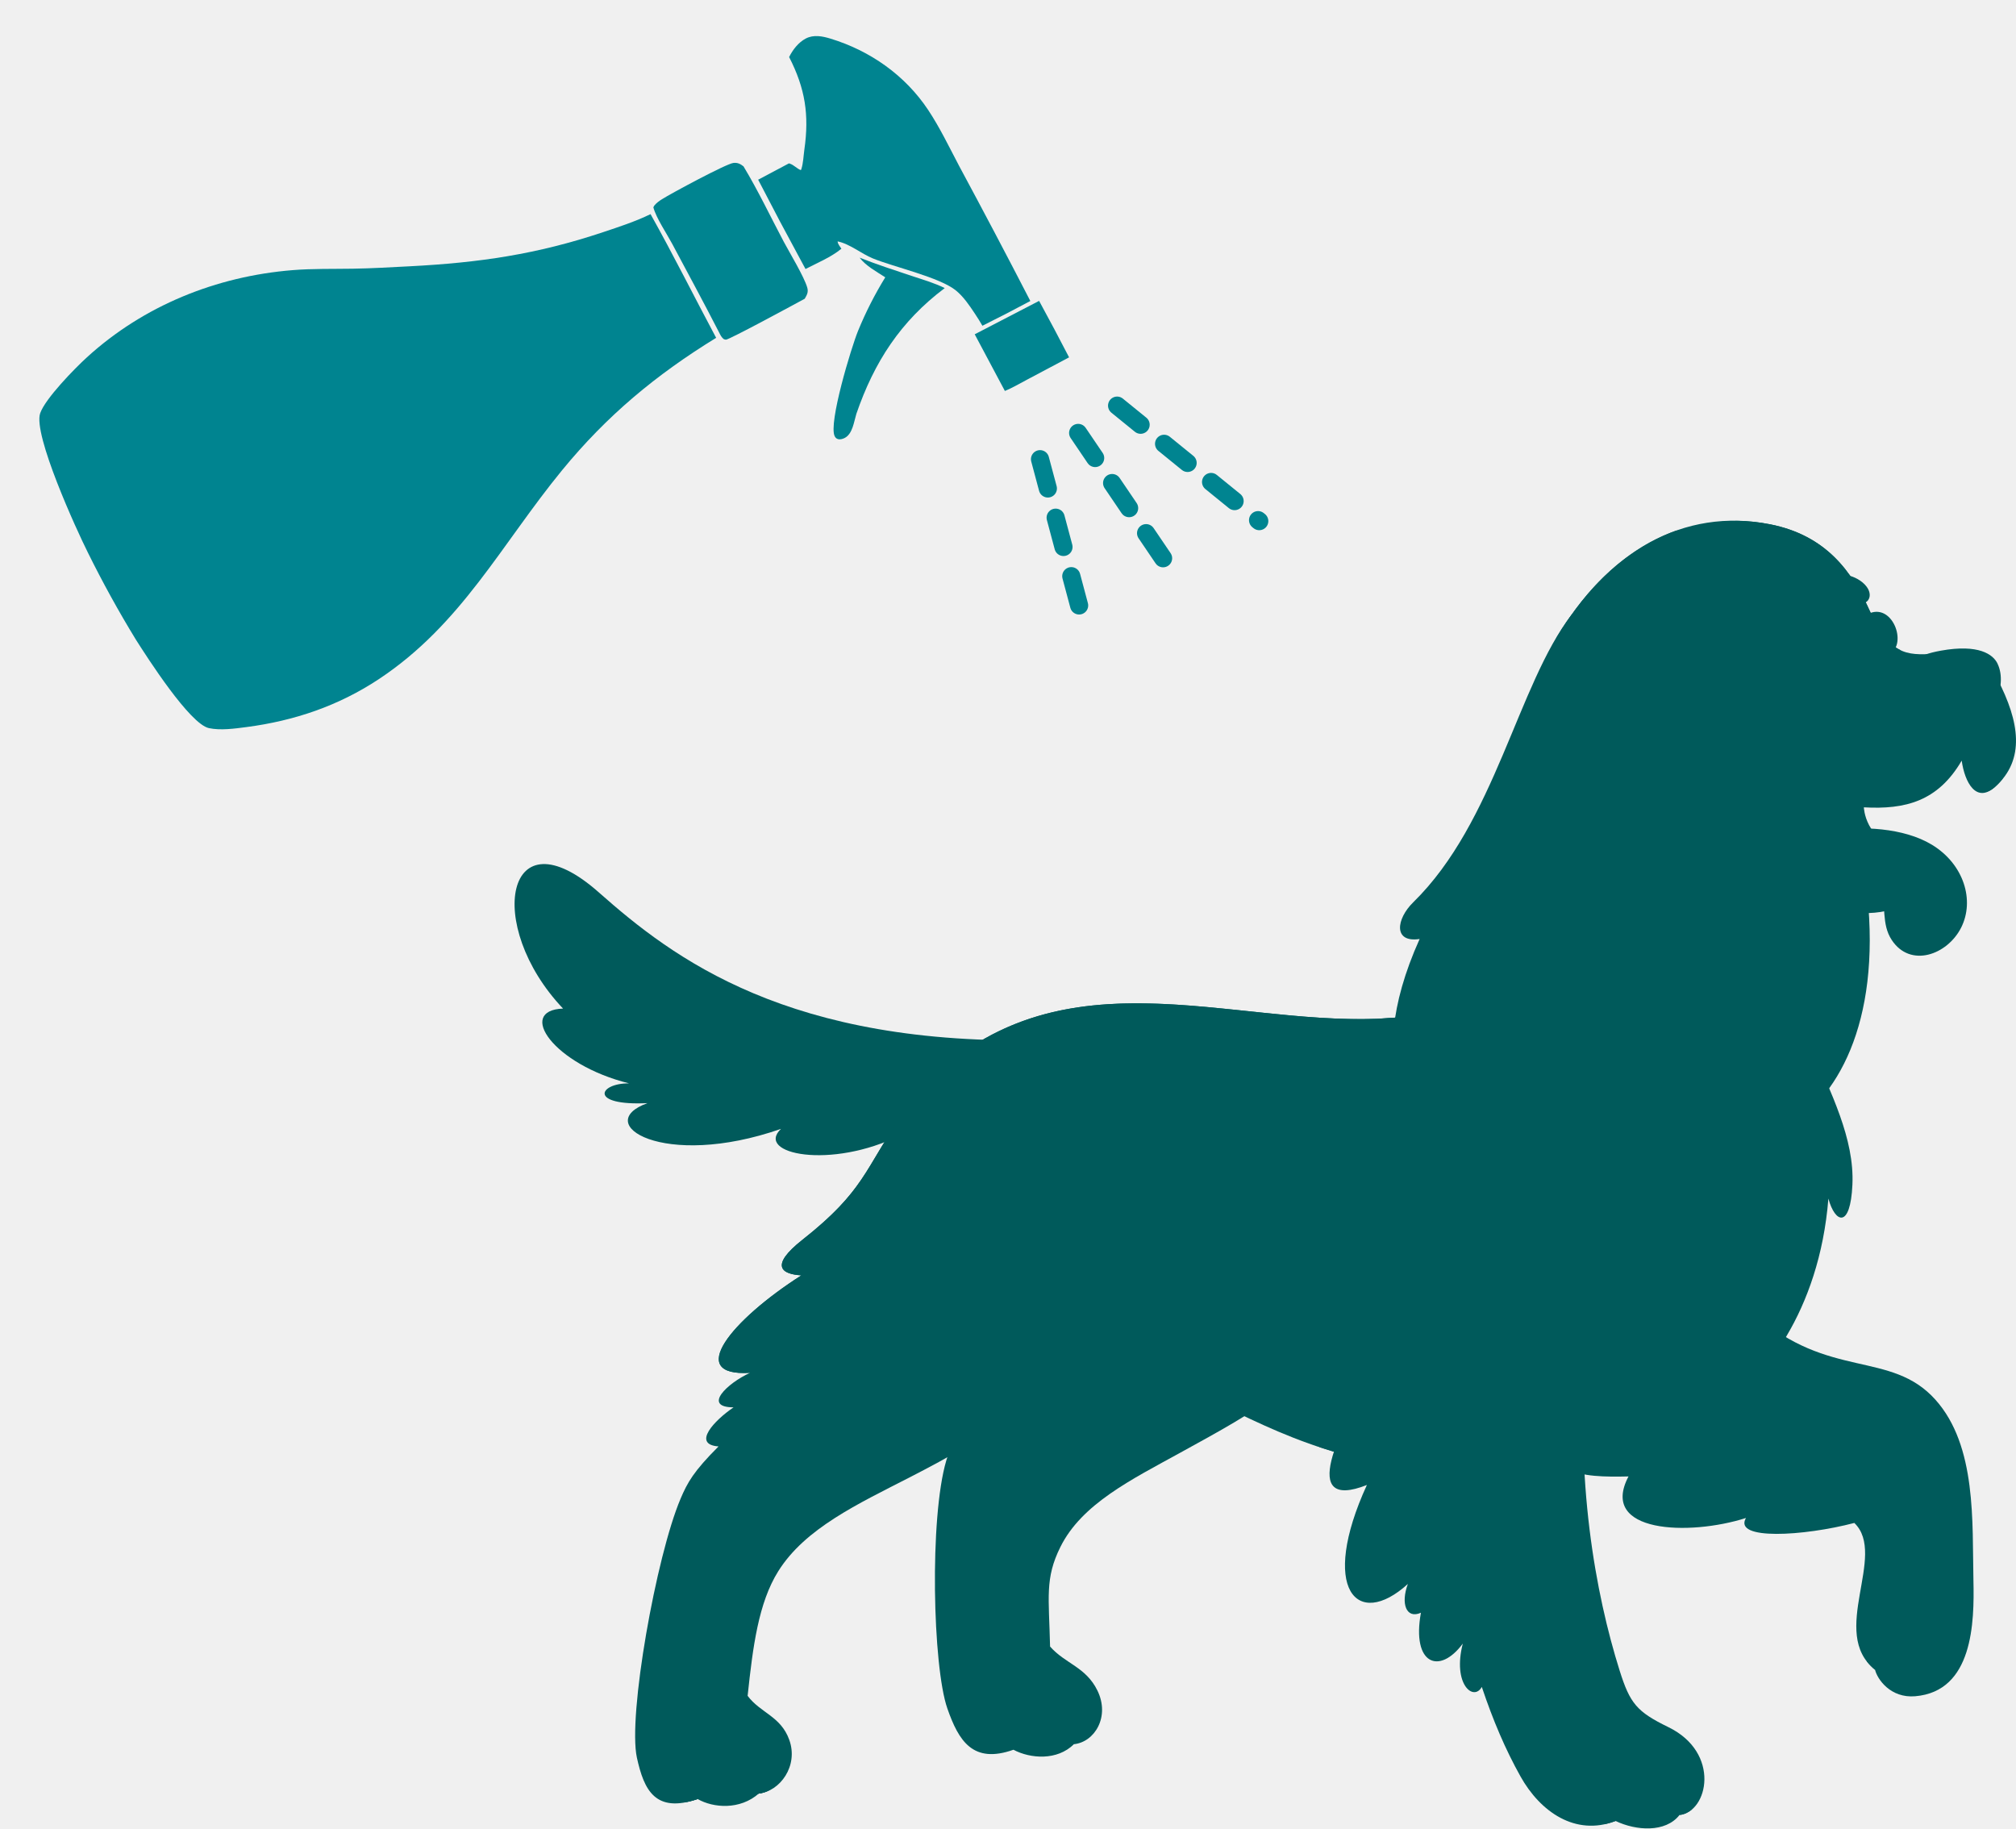
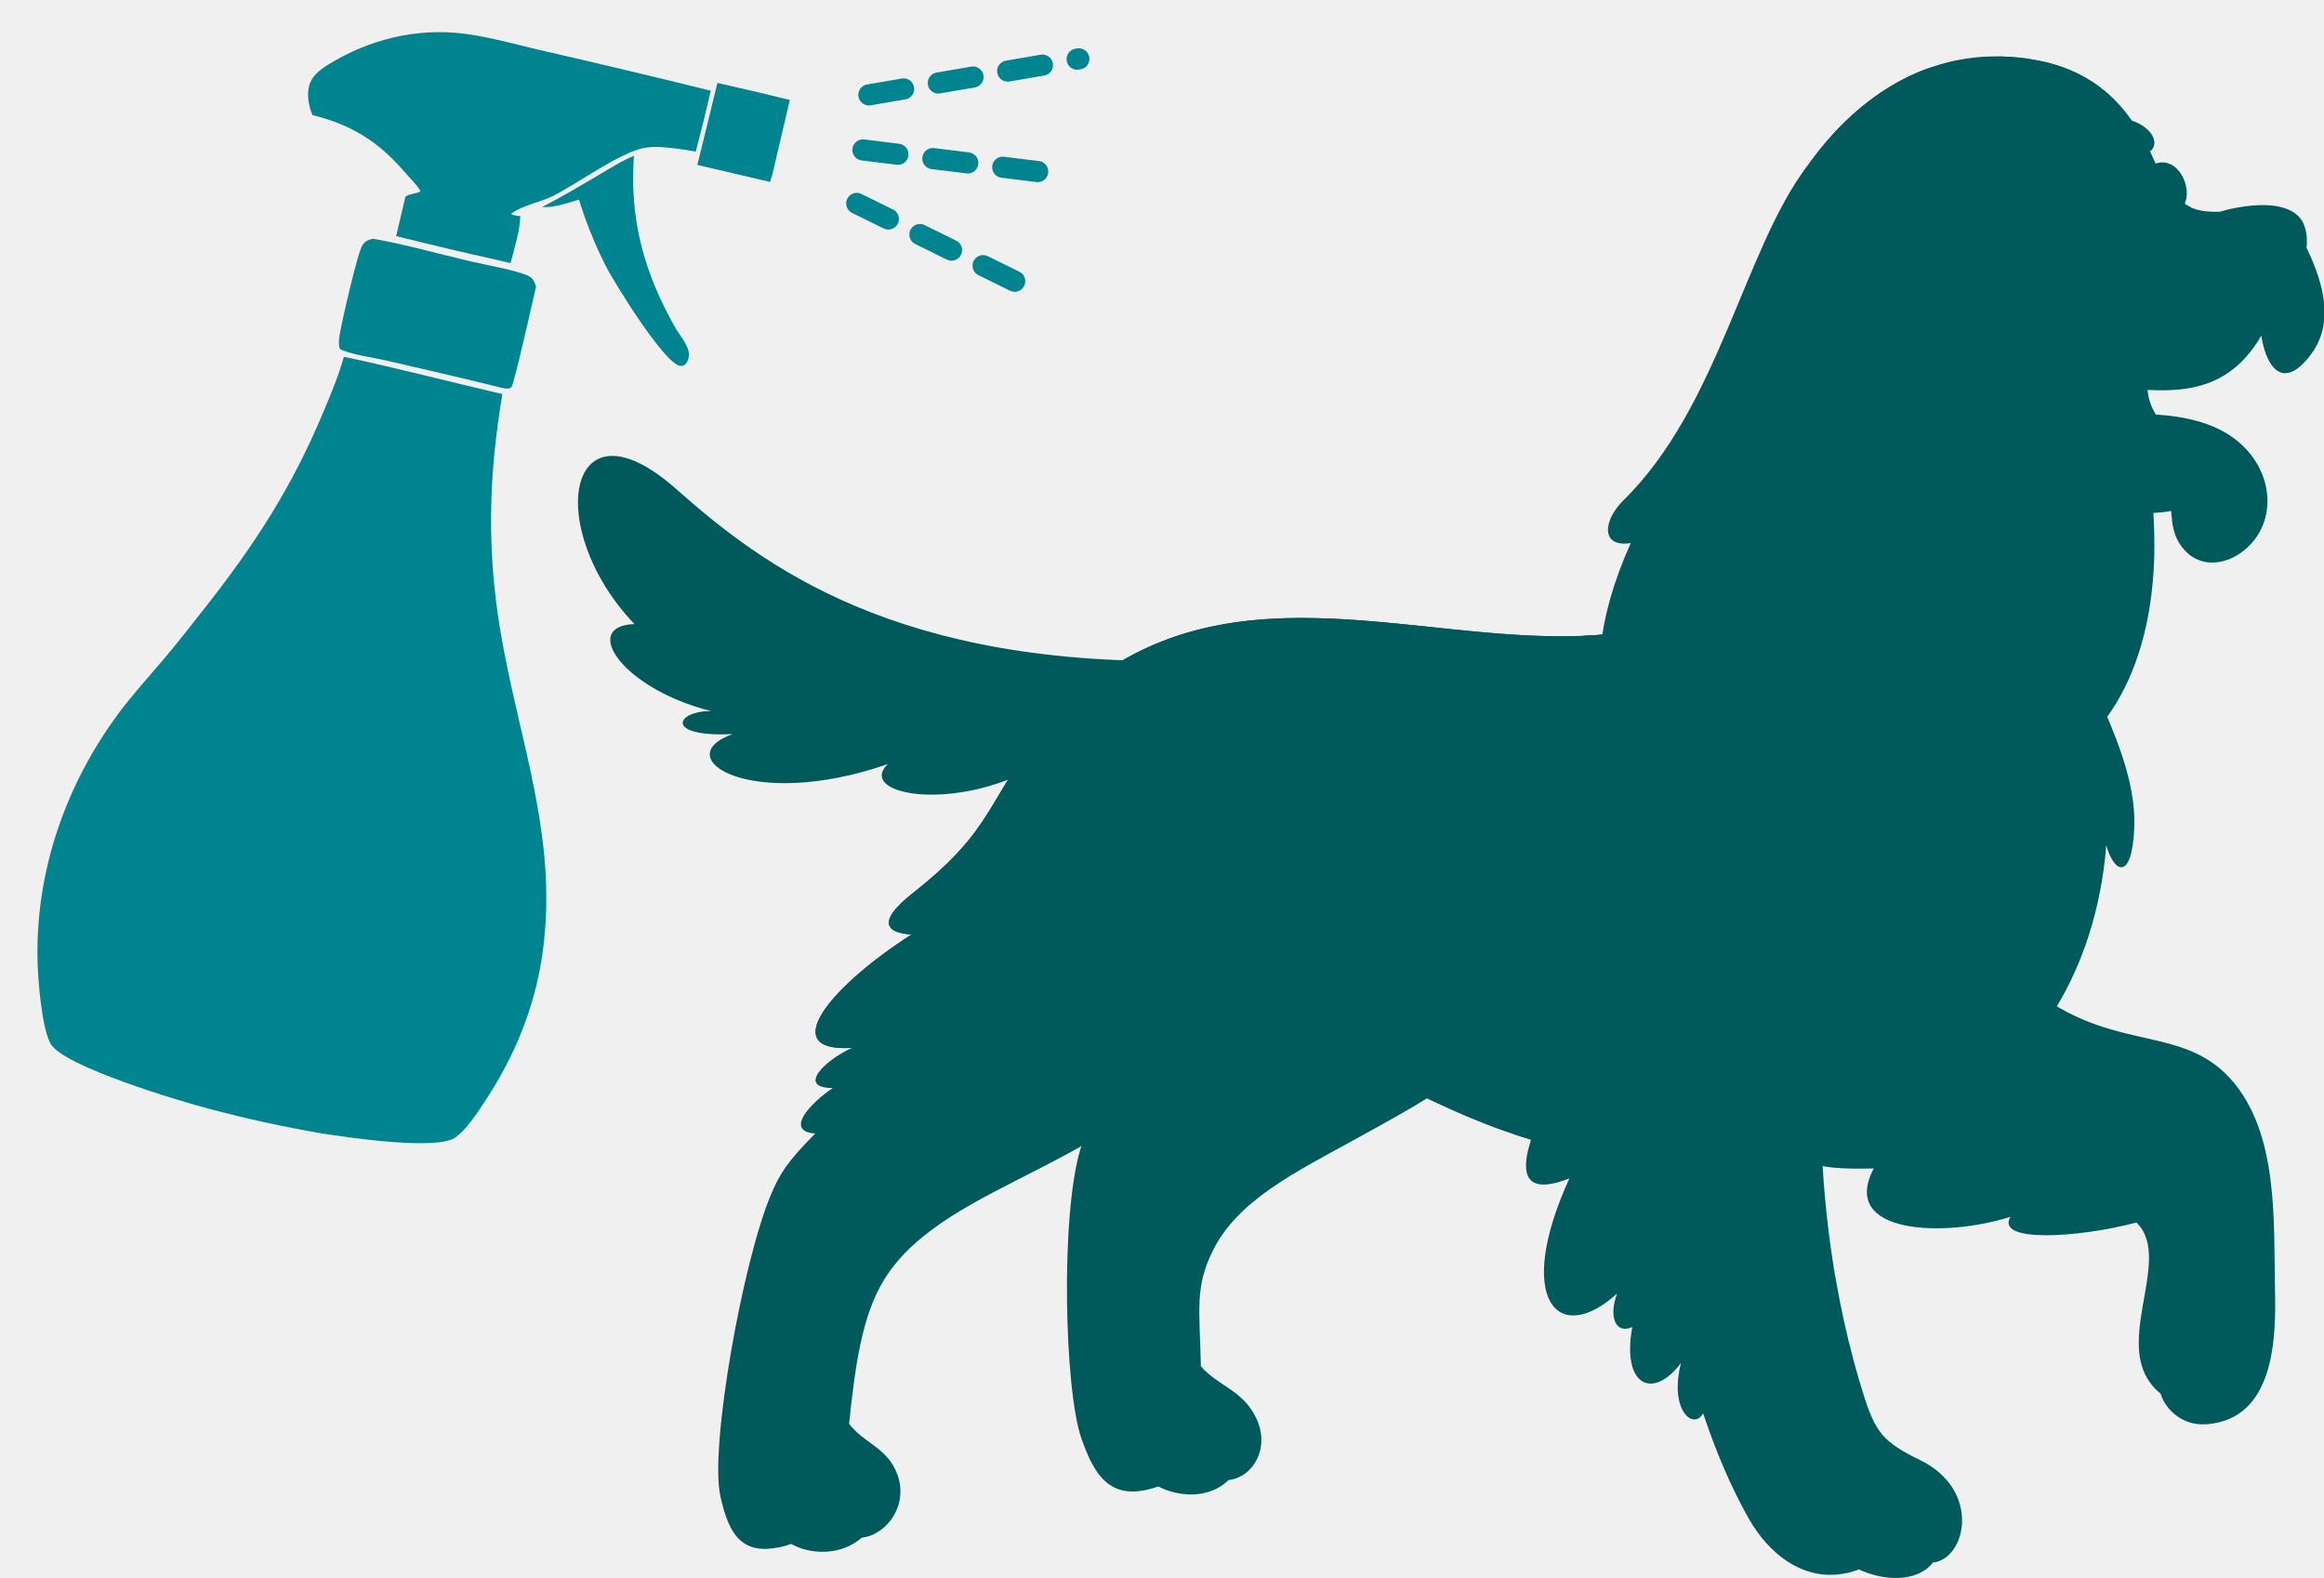
- <svg xmlns="http://www.w3.org/2000/svg" width="333" height="302" viewBox="0 0 333 302" fill="none">
-   <g clip-path="url(#clip0_2067_33069)">
-     <path d="M267.495 142.4L308.432 147.718C312.939 190.525 279.07 198.431 272.849 177.389C265.423 181.715 256.429 168.55 267.495 142.4Z" fill="#005A5B" />
-     <path d="M98.924 147.407C111.17 158.243 130.255 172.912 172.77 171.774L148.781 187.474C137.24 193.246 124.675 190.599 129.001 186.458C109.47 193.265 97.63 185.54 106.952 182.205C97.17 182.683 98.889 178.884 103.915 178.943C91.385 175.837 85.261 166.862 93.006 166.588C79.927 152.808 83.547 133.797 98.919 147.402L98.924 147.407Z" fill="#005A5B" />
-     <path d="M156.31 241.229C157.27 237.987 158.161 236.024 164.005 229.778C179.769 212.941 172.309 201.201 187.842 177.078L221.809 216.398C216.518 228.308 207.794 232.879 195.018 239.911C186.906 244.374 178.686 248.393 175.155 255.513C172.568 260.723 173.264 263.799 173.45 271.959C175.933 274.801 179.358 275.309 181.273 279.235C183.37 283.533 180.842 287.737 177.379 288.094C174.626 290.833 170.187 290.491 167.4 289.007C160.709 291.38 158.352 287.556 156.481 282.185C154.066 275.26 153.503 250.703 156.31 241.224V241.229Z" fill="#005A5B" />
-     <path d="M260.162 233.209C258.952 228.57 258.271 223.814 257.605 219.932L289.827 217.051C302.049 227.926 312.327 222.979 319.689 231.188C326.537 238.83 325.754 251.424 325.969 261.054C326.126 267.968 325.915 279.361 316.343 280.171C312.287 280.513 310.093 277.378 309.711 275.777C302.02 269.707 311.812 256.864 306.296 251.546C297.935 253.734 286.222 254.447 288.397 250.726C279.016 253.729 264.061 253.226 268.994 243.865C261.318 244.04 252.819 243.752 260.162 233.214V233.209Z" fill="#005A5B" />
-     <path d="M260.163 233.209C258.953 228.57 258.273 223.814 257.606 219.932L289.829 217.051C292.396 219.336 287.39 230.099 289.266 228.39C291.142 226.681 292.685 227.042 290.917 229.391C287.003 234.591 280.076 238.073 277.269 235.949C272.385 239.362 267.105 241.833 261.315 243.435C257.308 242.551 255.402 240.036 260.163 233.209Z" fill="#005A5B" />
-     <path d="M162.66 171.539C188.838 156.748 220.439 176.339 246.342 164.019C257.737 137.469 274.372 131.169 296.974 147.948C290.165 165.982 306.688 180.275 305.978 195.696C305.64 203.006 303.122 202.035 302.01 197.977C300.506 216.816 290.954 228.189 284.556 232.115C279.614 235.148 277.257 234.894 279.423 231.109C267 241.457 253.318 243.908 238.206 242.932C198.116 240.334 192.409 213.061 158.947 231.964L141.332 198.016C144.374 192.942 148.787 179.376 162.665 171.539H162.66Z" fill="#005A5B" />
-     <path d="M178.46 220.93C177.863 222.644 177.03 224.27 175.977 225.647C175.085 225.769 174.179 225.925 173.244 226.135C174.39 224.431 175.629 222.702 176.555 220.895C178.573 216.955 179.411 218.195 178.46 220.93Z" fill="#005A5B" />
-     <path d="M276.34 138.406C281.895 139.466 290.438 143.099 296.973 147.953C296.586 148.978 296.282 149.989 296.042 150.985C290.972 149.042 283.555 146.669 278.843 145.409L276.34 138.406Z" fill="#005A5B" />
-     <path d="M222.901 229.47C225.477 226.086 226.521 226.964 225.423 229.25L261.541 230.246C261.697 227.345 263.26 225.866 263.299 229.802C263.353 234.719 263.809 241.287 263.809 241.287C263.809 241.287 247.359 243.524 238.204 242.933C230.248 242.415 223.66 240.921 217.929 239.016C218.825 236.228 220.348 232.819 222.901 229.465V229.47Z" fill="#005A5B" />
-     <path d="M227.265 226.076L262.064 222.164C260.08 244.256 263.539 263.266 267.531 275.938C269.236 281.349 270.348 282.721 275.574 285.27C284.289 289.514 282.129 299.295 277.416 299.788C275.099 302.747 270.225 302.381 266.86 300.774C260.203 303.338 254.408 299.241 251.15 293.41C248.657 288.952 246.619 284.162 244.762 278.629C243.406 281.085 239.893 278.199 241.622 271.475C237.738 276.71 233.153 274.888 234.706 266.377C232.291 267.456 231.331 264.887 232.55 261.621C224.11 269.277 217.913 262.441 225.781 245.276C214.528 249.71 220.906 236.443 227.265 226.08V226.076Z" fill="#005A5B" />
-     <path d="M125.247 296.292C125.58 295.384 125.805 294.437 125.889 293.445C126.143 290.349 127.579 290.867 127.505 293.352C127.485 294.109 127.368 294.837 127.201 295.545C126.604 295.931 125.967 296.18 125.315 296.243C125.296 296.263 125.271 296.273 125.247 296.292Z" fill="#005A5B" />
-     <path d="M114.926 294.553C114.916 295.281 114.999 296.189 115.195 297.156C114.607 297.361 114.044 297.503 113.496 297.615C113.324 296.516 113.26 295.423 113.309 294.646C113.476 292.161 114.965 291.467 114.926 294.553Z" fill="#005A5B" />
-     <path d="M112.406 247.562C113.553 244.867 114.552 243.04 118.686 238.909C114.243 238.577 118.01 234.592 121.17 232.454C115.987 232.434 120.117 228.469 123.893 226.75C113.126 227.414 120.778 218.058 132.373 210.65C129.203 210.474 126.965 209.17 132.574 204.751C144.213 195.575 142.66 192.113 151.35 181.102L176.445 221.007C169.617 232.918 164.101 236.902 150.419 243.934C141.729 248.402 132.99 252.416 128.542 259.536C125.285 264.746 124.359 271.944 123.492 280.104C125.613 282.946 128.968 283.454 130.374 287.38C131.917 291.677 128.846 295.882 125.339 296.238C122.233 298.978 117.839 298.636 115.243 297.152C108.242 299.53 106.386 295.701 105.205 290.33C103.682 283.405 108.385 257.036 112.411 247.557L112.406 247.562Z" fill="#005A5B" />
-     <path d="M265.719 297.361C265.886 298.289 266.282 299.514 266.855 300.779C266.292 300.994 265.743 301.145 265.195 301.272C264.646 299.915 264.245 298.435 264.122 297.459C263.804 294.973 265.161 294.28 265.719 297.366V297.361Z" fill="#005A5B" />
-     <path d="M277.798 295.9C277.455 292.804 278.989 293.322 279.395 295.808C279.572 296.887 279.542 297.907 279.42 298.894C278.851 299.367 278.2 299.685 277.475 299.773C277.818 298.571 277.95 297.272 277.798 295.9Z" fill="#005A5B" />
-     <path d="M308.36 274.405C308.512 273.868 308.674 273.374 308.835 272.994C309.815 270.684 311.338 270.767 310.266 273.716C310.06 274.283 309.874 275.02 309.727 275.831C309.173 275.357 308.737 274.893 308.36 274.41V274.405Z" fill="#005A5B" />
-     <path d="M125.186 296.35C125.412 295.457 125.559 294.631 125.598 293.967C125.804 290.842 127.229 291.374 127.195 293.879C127.19 294.387 127.116 295.037 127.004 295.735C126.47 295.989 125.911 296.184 125.333 296.243C125.284 296.287 125.23 296.311 125.181 296.35H125.186Z" fill="#005A5B" />
-     <path d="M115.504 294.529C115.479 295.227 115.332 296.194 115.102 297.195C114.421 297.42 113.794 297.581 113.206 297.688C113.584 296.521 113.829 295.418 113.902 294.578C114.181 291.457 115.592 292.024 115.504 294.529Z" fill="#005A5B" />
-     <path d="M308.82 101.29C312.802 99.674 315.202 106.789 311.857 108.146C308.521 109.499 305.058 102.819 308.82 101.29Z" fill="#005A5B" />
-     <path d="M308.339 96.919C307.551 95.855 306.154 95.201 305.155 95.01C302.441 94.487 301.344 96.573 303.632 97.901C304.709 98.526 305.454 98.785 306.478 99.38C308.168 100.367 309.647 98.692 308.339 96.924V96.919Z" fill="#005A5B" />
-     <path d="M329.972 112.233C333.543 119.157 334.616 125.466 329.517 129.993C326.431 132.733 324.574 127.874 324.055 124.245C319.533 131.6 312.112 132.977 301.546 132.547C303.726 135.648 308.536 140.878 311.701 142.064C312.362 143.168 313.141 147.412 314.845 149.209C310.892 151.494 305.151 151.279 297.955 149.033L258.032 136.175L257.062 105.445C265.404 91.249 277.994 83.734 292.41 86.606C301.619 88.442 305.906 94.375 308.859 100.933C312.479 108.98 315.615 108.087 320.4 107.989L329.972 112.228V112.233Z" fill="#005A5B" />
-     <path d="M286.614 86.019C288.51 86.034 290.44 86.215 292.414 86.606C301.623 88.442 305.909 94.37 308.863 100.933C310.612 104.82 312.248 106.612 314.012 107.423C312.307 107.462 310.401 107.809 308.168 106.231C302.828 102.461 305.62 91.362 286.614 86.019Z" fill="#005A5B" />
-     <path d="M276.903 87.635C286.617 87.205 299.236 96.723 300.313 109.781C300.784 115.445 297.918 118.575 292.5 120.128C281.042 123.415 276.247 128.459 279.445 147.948L258.014 135.388L257.069 105.434C262.242 96.635 269.046 90.414 276.908 87.63L276.903 87.635Z" fill="#005A5B" />
-     <path d="M322.745 118.02L326.527 117.531C325.543 127.029 327.428 130.296 330.848 128.577C330.456 129.065 330.025 129.539 329.515 129.993C326.429 132.733 324.543 129.261 324.029 125.633C320.1 132.381 314.682 133.729 307.868 133.348C307.868 133.348 308.03 138.891 314.31 140.302L312.767 145.2C303.631 143.886 296.812 140.551 293.716 134.969C290.062 128.387 293.094 127.928 295.686 128.626C318.929 134.876 322.265 125.598 322.745 118.024V118.02Z" fill="#005A5B" />
-     <path d="M302.537 137.195C307.308 136.429 314.411 136.668 319.114 139.529C324.409 142.747 326.202 148.739 323.939 153.217C321.646 157.749 315.528 159.912 312.471 155.253C310.732 152.602 311.595 149.652 310.605 146.107C309.547 142.323 306.505 141.585 301.93 139.544C299.294 138.367 299.975 137.605 302.532 137.195H302.537Z" fill="#005A5B" />
-     <path d="M304.324 136.971C305.695 136.839 307.18 136.79 308.708 136.849C313.43 138.279 317.761 140.804 318.784 145.458C319.402 148.266 318.613 149.184 317.447 145.814C315.635 140.57 310.065 138.177 304.319 136.966L304.324 136.971Z" fill="#005A5B" />
-     <path d="M329.943 109.605C331.756 113.355 328.88 119.381 325.108 120.089C321.973 120.675 314.978 114.703 315.007 111.587C315.022 109.59 316.301 108.237 320.611 107.466C326.813 106.357 329.204 108.066 329.948 109.605H329.943Z" fill="#005A5B" />
-     <path d="M288.122 106.768C292.379 106.157 292.991 113.634 289.42 114.151C285.854 114.664 284.105 107.349 288.122 106.768Z" fill="#005A5B" />
-     <path d="M288.138 100.063C286.821 99.897 285.385 100.449 284.558 101.04C282.309 102.637 283.059 104.868 285.601 104.136C286.801 103.789 287.502 103.433 288.638 103.105C290.519 102.568 290.328 100.341 288.138 100.068V100.063Z" fill="#005A5B" />
-     <path d="M123.896 226.75C113.128 227.414 120.78 218.057 132.375 210.65C129.206 210.474 126.967 209.17 132.576 204.751C142.897 196.615 142.858 192.962 148.771 184.568C149.476 183.533 150.245 182.498 151.078 181.462C151.171 181.34 151.254 181.228 151.352 181.106C154.228 177.634 157.872 174.245 162.658 171.54C185.583 158.589 212.667 171.999 236.435 167.262L253.492 184.309C234.363 192.821 231.248 226.247 211.022 221.08C204.119 219.317 196.953 213.091 194.646 200.927C192.823 191.312 189.394 189.075 181.757 201.01C173.386 214.092 167.978 225.485 149.98 226.994C138.175 227.985 132.84 226.608 123.891 226.75H123.896Z" fill="#005A5B" />
-     <path d="M232.774 167.839C233.435 167.756 234.097 167.663 234.758 167.556C234.944 167.526 235.125 167.492 235.307 167.458C235.684 167.395 236.066 167.336 236.443 167.258L253.5 184.305C249.454 186.107 246.128 189.027 243.203 192.455C241.846 191.22 240.651 189.779 239.73 188.114C237.036 188.588 234.268 187.738 232.083 185.668C228.845 182.611 226.675 176.746 227.846 168.244C229.414 168.176 230.971 168.054 232.519 167.868C232.608 167.858 232.696 167.844 232.779 167.834L232.774 167.839Z" fill="#005A5B" />
-     <path d="M268.329 139.485L260.928 137.102L258.4 135.618L269.936 117.999C269.177 114.878 270.838 114.258 271.905 117.232C274.022 123.126 275.604 127.375 277.852 132.609C278.122 133.235 278.391 133.864 278.661 134.499C278.298 138.01 278.538 142.376 279.449 147.953L266.248 140.218C266.933 139.939 267.629 139.69 268.334 139.49L268.329 139.485Z" fill="#005A5B" />
-     <path d="M234.479 155.098C230.095 155.748 230.619 151.788 233.44 149.029C247.005 135.751 250.664 113.098 259.589 101.539L269.19 109.152C268.255 124.441 279.947 137.831 281.75 152.989C282.911 162.75 277.596 163.908 275.534 159.498C281.559 196.103 248.038 202.993 241.082 185.013C233.827 188.739 224.383 177.517 234.489 155.103L234.479 155.098Z" fill="#005A5B" />
+ <svg xmlns="http://www.w3.org/2000/svg" width="330" height="224" viewBox="0 0 330 224" fill="none">
+   <g clip-path="url(#clip0_2086_32414)">
+     <g clip-path="url(#clip1_2086_32414)">
+       <path d="M264.569 64.4L305.507 69.718C310.013 112.525 276.144 120.431 269.923 99.389C262.497 103.715 253.503 90.55 264.569 64.4Z" fill="#005A5B" />
+       <path d="M95.998 69.407C108.244 80.243 127.329 94.912 169.844 93.774L145.855 109.474C134.314 115.246 121.75 112.599 126.075 108.458C106.544 115.265 94.705 107.54 104.027 104.205C94.244 104.683 95.963 100.884 100.989 100.943C88.459 97.837 82.336 88.862 90.08 88.588C77.001 74.808 80.621 55.797 95.993 69.402L95.998 69.407Z" fill="#005A5B" />
+       <path d="M153.384 163.229C154.344 159.987 155.236 158.024 161.08 151.778C176.843 134.941 169.383 123.201 184.916 99.078L218.883 138.398C213.592 150.308 204.868 154.879 192.093 161.911C183.98 166.374 175.761 170.393 172.229 177.513C169.642 182.723 170.338 185.799 170.524 193.959C173.008 196.801 176.432 197.309 178.347 201.235C180.444 205.533 177.916 209.737 174.453 210.094C171.7 212.833 167.262 212.491 164.474 211.007C157.783 213.38 155.427 209.556 153.555 204.185C151.14 197.26 150.577 172.703 153.384 163.224V163.229Z" fill="#005A5B" />
+       <path d="M257.236 155.209C256.026 150.57 255.345 145.814 254.679 141.932L286.902 139.051C299.124 149.926 309.401 144.979 316.763 153.188C323.612 160.83 322.828 173.424 323.043 183.054C323.2 189.968 322.989 201.361 313.418 202.171C309.362 202.513 307.167 199.378 306.785 197.777C299.094 191.707 308.886 178.864 303.371 173.546C295.009 175.734 283.296 176.447 285.471 172.726C276.09 175.729 261.135 175.226 266.068 165.865C258.392 166.04 249.893 165.752 257.236 155.214V155.209Z" fill="#005A5B" />
+       <path d="M257.238 155.209C256.028 150.57 255.347 145.814 254.681 141.932L286.903 139.051C289.47 141.336 284.464 152.099 286.34 150.39C288.216 148.681 289.759 149.042 287.991 151.391C284.077 156.591 277.15 160.073 274.343 157.949C269.46 161.362 264.179 163.833 258.389 165.435C254.382 164.551 252.476 162.036 257.238 155.209Z" fill="#005A5B" />
+       <path d="M159.734 93.539C185.912 78.748 217.513 98.339 243.417 86.019C254.811 59.468 271.446 53.169 294.048 69.948C287.239 87.982 303.762 102.275 303.052 117.696C302.714 125.006 300.196 124.035 299.084 119.977C297.58 138.816 288.028 150.189 281.63 154.115C276.688 157.148 274.332 156.894 276.497 153.109C264.074 163.457 250.392 165.908 235.28 164.932C195.19 162.334 189.483 135.061 156.021 153.964L138.406 120.016C141.448 114.942 145.862 101.376 159.739 93.539H159.734Z" fill="#005A5B" />
+       <path d="M175.535 142.93C174.937 144.644 174.104 146.27 173.051 147.647C172.16 147.769 171.253 147.925 170.318 148.135C171.464 146.431 172.703 144.702 173.629 142.895C175.647 138.955 176.485 140.195 175.535 142.93Z" fill="#005A5B" />
+       <path d="M273.414 60.406C278.969 61.466 287.512 65.099 294.047 69.953C293.66 70.978 293.356 71.989 293.116 72.986C288.046 71.042 280.63 68.669 275.917 67.409L273.414 60.406Z" fill="#005A5B" />
+       <path d="M219.975 151.47C222.551 148.086 223.595 148.964 222.498 151.25L258.615 152.246C258.772 149.345 260.334 147.866 260.373 151.802C260.427 156.719 260.883 163.287 260.883 163.287C260.883 163.287 244.433 165.524 235.278 164.933C227.323 164.415 220.734 162.921 215.003 161.016C215.899 158.228 217.423 154.819 219.975 151.465V151.47Z" fill="#005A5B" />
+       <path d="M224.339 148.076L259.138 144.164C257.155 166.256 260.613 185.266 264.605 197.938C266.31 203.349 267.422 204.721 272.649 207.27C281.363 211.514 279.203 221.295 274.491 221.788C272.174 224.747 267.299 224.381 263.934 222.774C257.277 225.338 251.482 221.241 248.224 215.41C245.731 210.952 243.693 206.162 241.837 200.629C240.48 203.085 236.968 200.199 238.697 193.475C234.812 198.71 230.227 196.888 231.78 188.377C229.365 189.456 228.405 186.887 229.625 183.621C221.184 191.277 214.988 184.441 222.855 167.276C211.603 171.71 217.981 158.443 224.339 148.08V148.076Z" fill="#005A5B" />
+       <path d="M122.321 218.292C122.654 217.384 122.88 216.437 122.963 215.445C123.218 212.349 124.653 212.867 124.579 215.352C124.56 216.109 124.442 216.837 124.276 217.545C123.678 217.931 123.041 218.18 122.39 218.243C122.37 218.263 122.346 218.273 122.321 218.292Z" fill="#005A5B" />
+       <path d="M112 216.553C111.99 217.281 112.074 218.189 112.27 219.156C111.682 219.361 111.118 219.503 110.57 219.615C110.398 218.516 110.335 217.423 110.384 216.646C110.55 214.161 112.039 213.467 112 216.553Z" fill="#005A5B" />
+       <path d="M109.48 169.562C110.627 166.867 111.626 165.04 115.76 160.909C111.317 160.577 115.084 156.592 118.244 154.454C113.061 154.434 117.191 150.469 120.968 148.75C110.201 149.414 117.852 140.058 129.447 132.65C126.278 132.474 124.039 131.17 129.648 126.751C141.287 117.575 139.734 114.113 148.424 103.102L173.52 143.007C166.691 154.918 161.175 158.902 147.493 165.934C138.803 170.402 130.064 174.416 125.616 181.536C122.359 186.746 121.433 193.944 120.566 202.104C122.687 204.946 126.043 205.454 127.448 209.38C128.992 213.677 125.92 217.882 122.413 218.238C119.307 220.978 114.913 220.636 112.317 219.152C105.317 221.53 103.46 217.701 102.28 212.33C100.756 205.405 105.459 179.036 109.485 169.557L109.48 169.562Z" fill="#005A5B" />
+       <path d="M262.793 219.361C262.96 220.289 263.357 221.514 263.93 222.779C263.366 222.994 262.818 223.145 262.269 223.272C261.72 221.915 261.319 220.435 261.196 219.459C260.878 216.973 262.235 216.28 262.793 219.366V219.361Z" fill="#005A5B" />
+       <path d="M274.873 217.9C274.53 214.804 276.063 215.322 276.469 217.808C276.646 218.887 276.616 219.907 276.494 220.894C275.926 221.367 275.274 221.685 274.549 221.773C274.892 220.571 275.024 219.272 274.873 217.9Z" fill="#005A5B" />
+       <path d="M305.434 196.405C305.586 195.868 305.748 195.374 305.909 194.994C306.889 192.684 308.413 192.767 307.34 195.716C307.134 196.283 306.948 197.02 306.801 197.831C306.247 197.357 305.811 196.893 305.434 196.41V196.405Z" fill="#005A5B" />
+       <path d="M122.261 218.35C122.486 217.457 122.633 216.631 122.672 215.967C122.878 212.842 124.303 213.374 124.269 215.879C124.264 216.387 124.191 217.037 124.078 217.735C123.544 217.989 122.986 218.184 122.407 218.243C122.358 218.287 122.305 218.311 122.256 218.35H122.261Z" fill="#005A5B" />
+       <path d="M112.578 216.529C112.554 217.227 112.407 218.194 112.176 219.195C111.495 219.42 110.868 219.581 110.281 219.688C110.658 218.521 110.903 217.418 110.976 216.578C111.255 213.457 112.666 214.024 112.578 216.529Z" fill="#005A5B" />
+       <path d="M305.894 23.29C309.876 21.674 312.277 28.789 308.931 30.146C305.595 31.499 302.132 24.819 305.894 23.29Z" fill="#005A5B" />
+       <path d="M305.413 18.919C304.625 17.855 303.229 17.201 302.229 17.01C299.516 16.488 298.418 18.573 300.706 19.901C301.784 20.526 302.528 20.785 303.552 21.381C305.242 22.367 306.721 20.692 305.413 18.924V18.919Z" fill="#005A5B" />
+       <path d="M327.046 34.233C330.618 41.157 331.69 47.466 326.591 51.993C323.505 54.733 321.648 49.874 321.129 46.245C316.608 53.6 309.186 54.977 298.62 54.547C300.8 57.648 305.61 62.878 308.775 64.064C309.436 65.168 310.215 69.412 311.92 71.209C307.967 73.494 302.225 73.279 295.029 71.033L255.106 58.175L254.136 27.445C262.478 13.249 275.068 5.734 289.484 8.605C298.694 10.442 302.98 16.375 305.934 22.933C309.554 30.98 312.689 30.087 317.475 29.989L327.046 34.228V34.233Z" fill="#005A5B" />
+       <path d="M283.688 8.02C285.584 8.034 287.514 8.215 289.488 8.606C298.697 10.442 302.984 16.37 305.938 22.933C307.686 26.82 309.322 28.612 311.086 29.423C309.381 29.462 307.476 29.808 305.242 28.231C299.902 24.461 302.695 13.362 283.688 8.02Z" fill="#005A5B" />
+       <path d="M273.977 9.635C283.691 9.205 296.31 18.723 297.388 31.78C297.858 37.445 294.992 40.575 289.574 42.128C278.117 45.414 273.321 50.459 276.52 69.948L255.088 57.388L254.143 27.434C259.316 18.635 266.12 12.414 273.982 9.63L273.977 9.635Z" fill="#005A5B" />
+       <path d="M319.82 40.02L323.601 39.531C322.617 49.029 324.503 52.296 327.922 50.577C327.53 51.065 327.099 51.539 326.589 51.993C323.503 54.733 321.617 51.261 321.103 47.633C317.174 54.381 311.757 55.729 304.943 55.348C304.943 55.348 305.104 60.891 311.384 62.302L309.841 67.2C300.705 65.886 293.887 62.551 290.791 56.969C287.136 50.387 290.169 49.928 292.76 50.626C316.004 56.877 319.34 47.598 319.82 40.025V40.02Z" fill="#005A5B" />
+       <path d="M299.611 59.195C304.383 58.429 311.485 58.668 316.188 61.529C321.483 64.748 323.276 70.739 321.013 75.217C318.721 79.749 312.602 81.912 309.546 77.253C307.807 74.602 308.669 71.652 307.679 68.107C306.621 64.323 303.579 63.585 299.004 61.544C296.368 60.367 297.049 59.605 299.606 59.195H299.611Z" fill="#005A5B" />
+       <path d="M301.398 58.971C302.77 58.839 304.254 58.79 305.782 58.849C310.504 60.279 314.835 62.804 315.859 67.458C316.476 70.266 315.687 71.184 314.521 67.814C312.709 62.57 307.139 60.177 301.393 58.966L301.398 58.971Z" fill="#005A5B" />
+       <path d="M327.017 31.605C328.83 35.355 325.954 41.381 322.183 42.089C319.047 42.675 312.052 36.703 312.082 33.587C312.096 31.59 313.375 30.237 317.686 29.466C323.887 28.357 326.278 30.066 327.022 31.605H327.017Z" fill="#005A5B" />
+       <path d="M285.196 28.768C289.453 28.157 290.065 35.634 286.494 36.151C282.928 36.664 281.179 29.349 285.196 28.768Z" fill="#005A5B" />
+       <path d="M285.213 22.063C283.895 21.897 282.46 22.449 281.632 23.04C279.383 24.637 280.133 26.868 282.675 26.136C283.875 25.789 284.576 25.433 285.712 25.105C287.593 24.568 287.402 22.341 285.213 22.068V22.063Z" fill="#005A5B" />
+       <path d="M120.97 148.75C110.203 149.414 117.854 140.057 129.449 132.65C126.28 132.474 124.041 131.17 129.65 126.751C139.971 118.615 139.932 114.962 145.845 106.568C146.55 105.533 147.319 104.498 148.152 103.462C148.245 103.34 148.328 103.228 148.426 103.106C151.302 99.634 154.946 96.245 159.732 93.54C182.658 80.589 209.742 93.999 233.51 89.262L250.566 106.309C231.437 114.821 228.322 148.247 208.096 143.08C201.194 141.317 194.027 135.091 191.72 122.927C189.898 113.312 186.469 111.075 178.832 123.01C170.46 136.092 165.052 147.485 147.055 148.994C135.249 149.985 129.915 148.608 120.965 148.75H120.97Z" fill="#005A5B" />
+       <path d="M229.848 89.839C230.51 89.756 231.171 89.663 231.832 89.556C232.018 89.526 232.2 89.492 232.381 89.458C232.758 89.394 233.14 89.336 233.517 89.258L250.574 106.305C246.528 108.107 243.202 111.027 240.277 114.455C238.921 113.22 237.725 111.779 236.804 110.114C234.11 110.588 231.342 109.738 229.158 107.668C225.92 104.611 223.75 98.746 224.92 90.244C226.488 90.176 228.046 90.054 229.594 89.868C229.682 89.859 229.77 89.844 229.853 89.834L229.848 89.839Z" fill="#005A5B" />
+       <path d="M265.404 61.485L258.002 59.102L255.474 57.618L267.01 39.999C266.251 36.879 267.912 36.258 268.98 39.232C271.096 45.126 272.678 49.375 274.927 54.609C275.196 55.234 275.465 55.864 275.735 56.499C275.372 60.01 275.612 64.376 276.523 69.953L263.322 62.218C264.008 61.939 264.703 61.69 265.409 61.49L265.404 61.485Z" fill="#005A5B" />
+       <path d="M231.553 77.098C227.169 77.748 227.693 73.787 230.515 71.028C244.079 57.751 247.738 35.098 256.663 23.539L266.264 31.152C265.329 46.441 277.022 59.831 278.824 74.989C279.985 84.75 274.67 85.908 272.608 81.498C278.633 118.103 245.112 124.993 238.156 107.013C230.902 110.739 221.457 99.517 231.563 77.103L231.553 77.098Z" fill="#005A5B" />
+     </g>
+     <path d="M99.023 23.412L101.873 11.774C105.309 12.539 108.736 13.344 112.153 14.189L110.354 21.844C110.042 23.162 109.785 24.543 109.349 25.825L99.023 23.412Z" fill="#008490" />
+     <path d="M44.37 16.335C43.855 15.091 43.557 13.579 43.879 12.248C44.224 10.824 45.395 9.925 46.58 9.188C52.394 5.576 59.233 3.898 66.045 4.801C69.526 5.262 72.994 6.236 76.41 7.046C84.6 8.917 92.773 10.862 100.929 12.879C100.265 15.774 99.554 18.658 98.796 21.53C98.013 21.365 97.216 21.251 96.423 21.144C94.851 20.93 93.109 20.718 91.536 20.985C88.126 21.563 81.886 26.133 78.518 27.822C76.649 28.759 74.201 29.105 72.562 30.353C72.883 30.625 73.464 30.616 73.883 30.682C73.818 32.879 73.024 35.218 72.502 37.35L63.889 35.373L56.25 33.524C56.679 31.651 57.119 29.78 57.57 27.912C57.598 27.896 57.625 27.881 57.652 27.864C58.34 27.448 59.07 27.524 59.707 27.171C59.684 27.12 59.644 27.027 59.612 26.974C59.101 26.123 58.191 25.27 57.537 24.511C53.736 20.095 50.023 17.751 44.37 16.335Z" fill="#008490" />
+     <path d="M76.978 29.391C79.657 28.009 82.259 26.462 84.859 24.935C86.52 23.959 88.233 22.851 90.015 22.118C89.341 31.213 91.526 38.912 96.04 46.785C96.752 47.933 98.1 49.399 97.775 50.82C97.691 51.182 97.493 51.625 97.162 51.824C96.941 51.958 96.725 51.973 96.476 51.912C94.181 51.353 87.195 40.129 85.904 37.54C84.407 34.539 83.206 31.541 82.21 28.341C80.574 28.796 78.679 29.52 76.978 29.391Z" fill="#008490" />
+     <path d="M70.973 54.986C65.613 53.649 60.209 52.424 54.827 51.173C52.981 50.744 49.932 50.368 48.301 49.562C48.242 49.45 48.193 49.358 48.17 49.233C48.075 48.723 48.137 48.111 48.216 47.603C48.481 45.899 50.789 35.757 51.478 34.773C51.876 34.204 52.348 34.016 52.997 33.893C57.598 34.707 62.215 36.02 66.768 37.09C68.748 37.556 73.367 38.362 75.035 39.167C75.723 39.5 75.883 40.006 76.115 40.678C75.736 42.353 73.016 54.438 72.638 54.92C72.567 55.01 72.451 55.055 72.358 55.123C71.868 55.241 71.448 55.105 70.973 54.986Z" fill="#008490" />
+     <path d="M45.736 160.903C40.345 159.978 35.005 158.812 29.718 157.407C25.623 156.348 9.022 151.388 7.191 148.178C5.918 145.945 5.381 139.022 5.325 136.265C5.066 123.603 9.325 111.401 16.843 101.255C18.825 98.581 21.086 96.123 23.235 93.585C25.258 91.196 27.186 88.71 29.123 86.25C36.216 77.242 41.449 69.162 45.894 58.535C46.968 55.968 48.094 53.336 48.825 50.647C56.353 52.234 63.84 54.203 71.337 55.944C69.39 67.417 69.112 77.958 71.042 89.501C73.655 105.133 79.266 118.764 77.079 134.998C76.01 142.931 73.062 150.047 68.627 156.688C67.555 158.293 66.254 160.279 64.693 161.445C62.107 163.376 49.302 161.45 45.736 160.903Z" fill="#008490" />
+     <path d="M122.535 21.283L151.604 24.881" stroke="#008490" stroke-width="3" stroke-linecap="round" stroke-dasharray="5 5" />
+     <path d="M123.379 13.469L153.192 8.358" stroke="#008490" stroke-width="3" stroke-linecap="round" stroke-dasharray="5 5" />
+     <path d="M144.082 39.922L120.623 28.369" stroke="#008490" stroke-width="3" stroke-linecap="round" stroke-dasharray="5 5" />
  </g>
-   <path d="M161.002 55.215L171.638 49.697C173.325 52.787 174.976 55.896 176.59 59.024L169.644 62.71C168.446 63.343 167.237 64.059 165.986 64.576L161.002 55.215Z" fill="#008490" />
-   <path d="M130.347 9.423C130.943 8.216 131.886 6.996 133.099 6.363C134.398 5.685 135.846 5.974 137.181 6.381C143.727 8.378 149.494 12.42 153.3 18.142C155.244 21.066 156.795 24.316 158.434 27.421C162.419 34.817 166.337 42.249 170.189 49.716C167.572 51.123 164.934 52.486 162.273 53.806C161.882 53.108 161.443 52.434 161.002 51.766C160.127 50.443 159.14 48.992 157.903 47.983C155.223 45.797 147.674 44.111 144.186 42.688C142.25 41.897 140.377 40.283 138.359 39.871C138.366 40.292 138.755 40.724 138.981 41.082C137.285 42.48 135.002 43.422 133.054 44.433L128.87 36.65L125.232 29.682C126.924 28.772 128.622 27.871 130.325 26.981C130.355 26.991 130.385 27.001 130.415 27.011C131.181 27.255 131.604 27.854 132.29 28.101C132.313 28.05 132.356 27.959 132.375 27.9C132.679 26.955 132.722 25.709 132.863 24.716C133.684 18.948 133.003 14.61 130.347 9.423Z" fill="#008490" />
-   <path d="M141.99 42.559C144.795 43.666 147.673 44.605 150.534 45.556C152.362 46.164 154.323 46.724 156.049 47.583C148.76 53.064 144.404 59.778 141.451 68.359C141.055 69.651 140.84 71.631 139.556 72.322C139.229 72.497 138.765 72.64 138.397 72.522C138.151 72.443 137.997 72.29 137.879 72.063C136.789 69.967 140.637 57.319 141.734 54.643C143.007 51.541 144.473 48.662 146.226 45.806C144.806 44.875 143.013 43.925 141.99 42.559Z" fill="#008490" />
-   <path d="M118.77 54.894C116.248 49.979 113.611 45.105 111.009 40.232C110.116 38.559 108.391 36.017 107.925 34.258C107.969 34.141 108.007 34.043 108.086 33.943C108.407 33.536 108.908 33.18 109.343 32.904C110.799 31.983 119.953 27.042 121.147 26.912C121.838 26.837 122.29 27.069 122.81 27.476C125.226 31.475 127.278 35.814 129.47 39.946C130.423 41.742 132.858 45.75 133.351 47.535C133.554 48.272 133.278 48.726 132.924 49.343C131.414 50.16 120.528 56.07 119.917 56.103C119.802 56.109 119.692 56.052 119.579 56.027C119.168 55.735 118.993 55.33 118.77 54.894Z" fill="#008490" />
-   <path d="M22.44 105.642C19.586 100.975 16.948 96.189 14.524 91.284C12.624 87.505 5.426 71.745 6.637 68.253C7.48 65.825 12.336 60.862 14.374 59.004C23.733 50.473 35.721 45.643 48.307 44.621C51.625 44.352 54.964 44.435 58.289 44.381C61.42 44.331 64.56 44.145 67.687 43.983C79.137 43.391 88.663 42.008 99.589 38.357C102.227 37.475 104.95 36.59 107.456 35.369C111.218 42.08 114.666 49.011 118.292 55.8C108.375 61.889 100.258 68.621 92.841 77.673C82.797 89.933 76.232 103.132 62.574 112.174C55.9 116.593 48.603 119.06 40.684 120.095C38.771 120.345 36.419 120.673 34.514 120.266C31.357 119.591 24.376 108.686 22.44 105.642Z" fill="#008490" />
-   <path d="M178.09 71.51L194.522 95.756" stroke="#008490" stroke-width="3" stroke-linecap="round" stroke-dasharray="5 5" />
-   <path d="M184.523 67L208 86.073" stroke="#008490" stroke-width="3" stroke-linecap="round" stroke-dasharray="5 5" />
-   <path d="M178.246 100L171.494 74.737" stroke="#008490" stroke-width="3" stroke-linecap="round" stroke-dasharray="5 5" />
  <defs>
-     <clipPath id="clip0_2067_33069">
-       <rect width="248" height="216" fill="white" transform="matrix(-1 0 0 1 333 86)" />
+     <clipPath id="clip0_2086_32414">
+       <rect width="330" height="224" fill="white" />
+     </clipPath>
+     <clipPath id="clip1_2086_32414">
+       <rect width="248" height="216" fill="white" transform="matrix(-1 0 0 1 330.074 8)" />
    </clipPath>
  </defs>
</svg>
